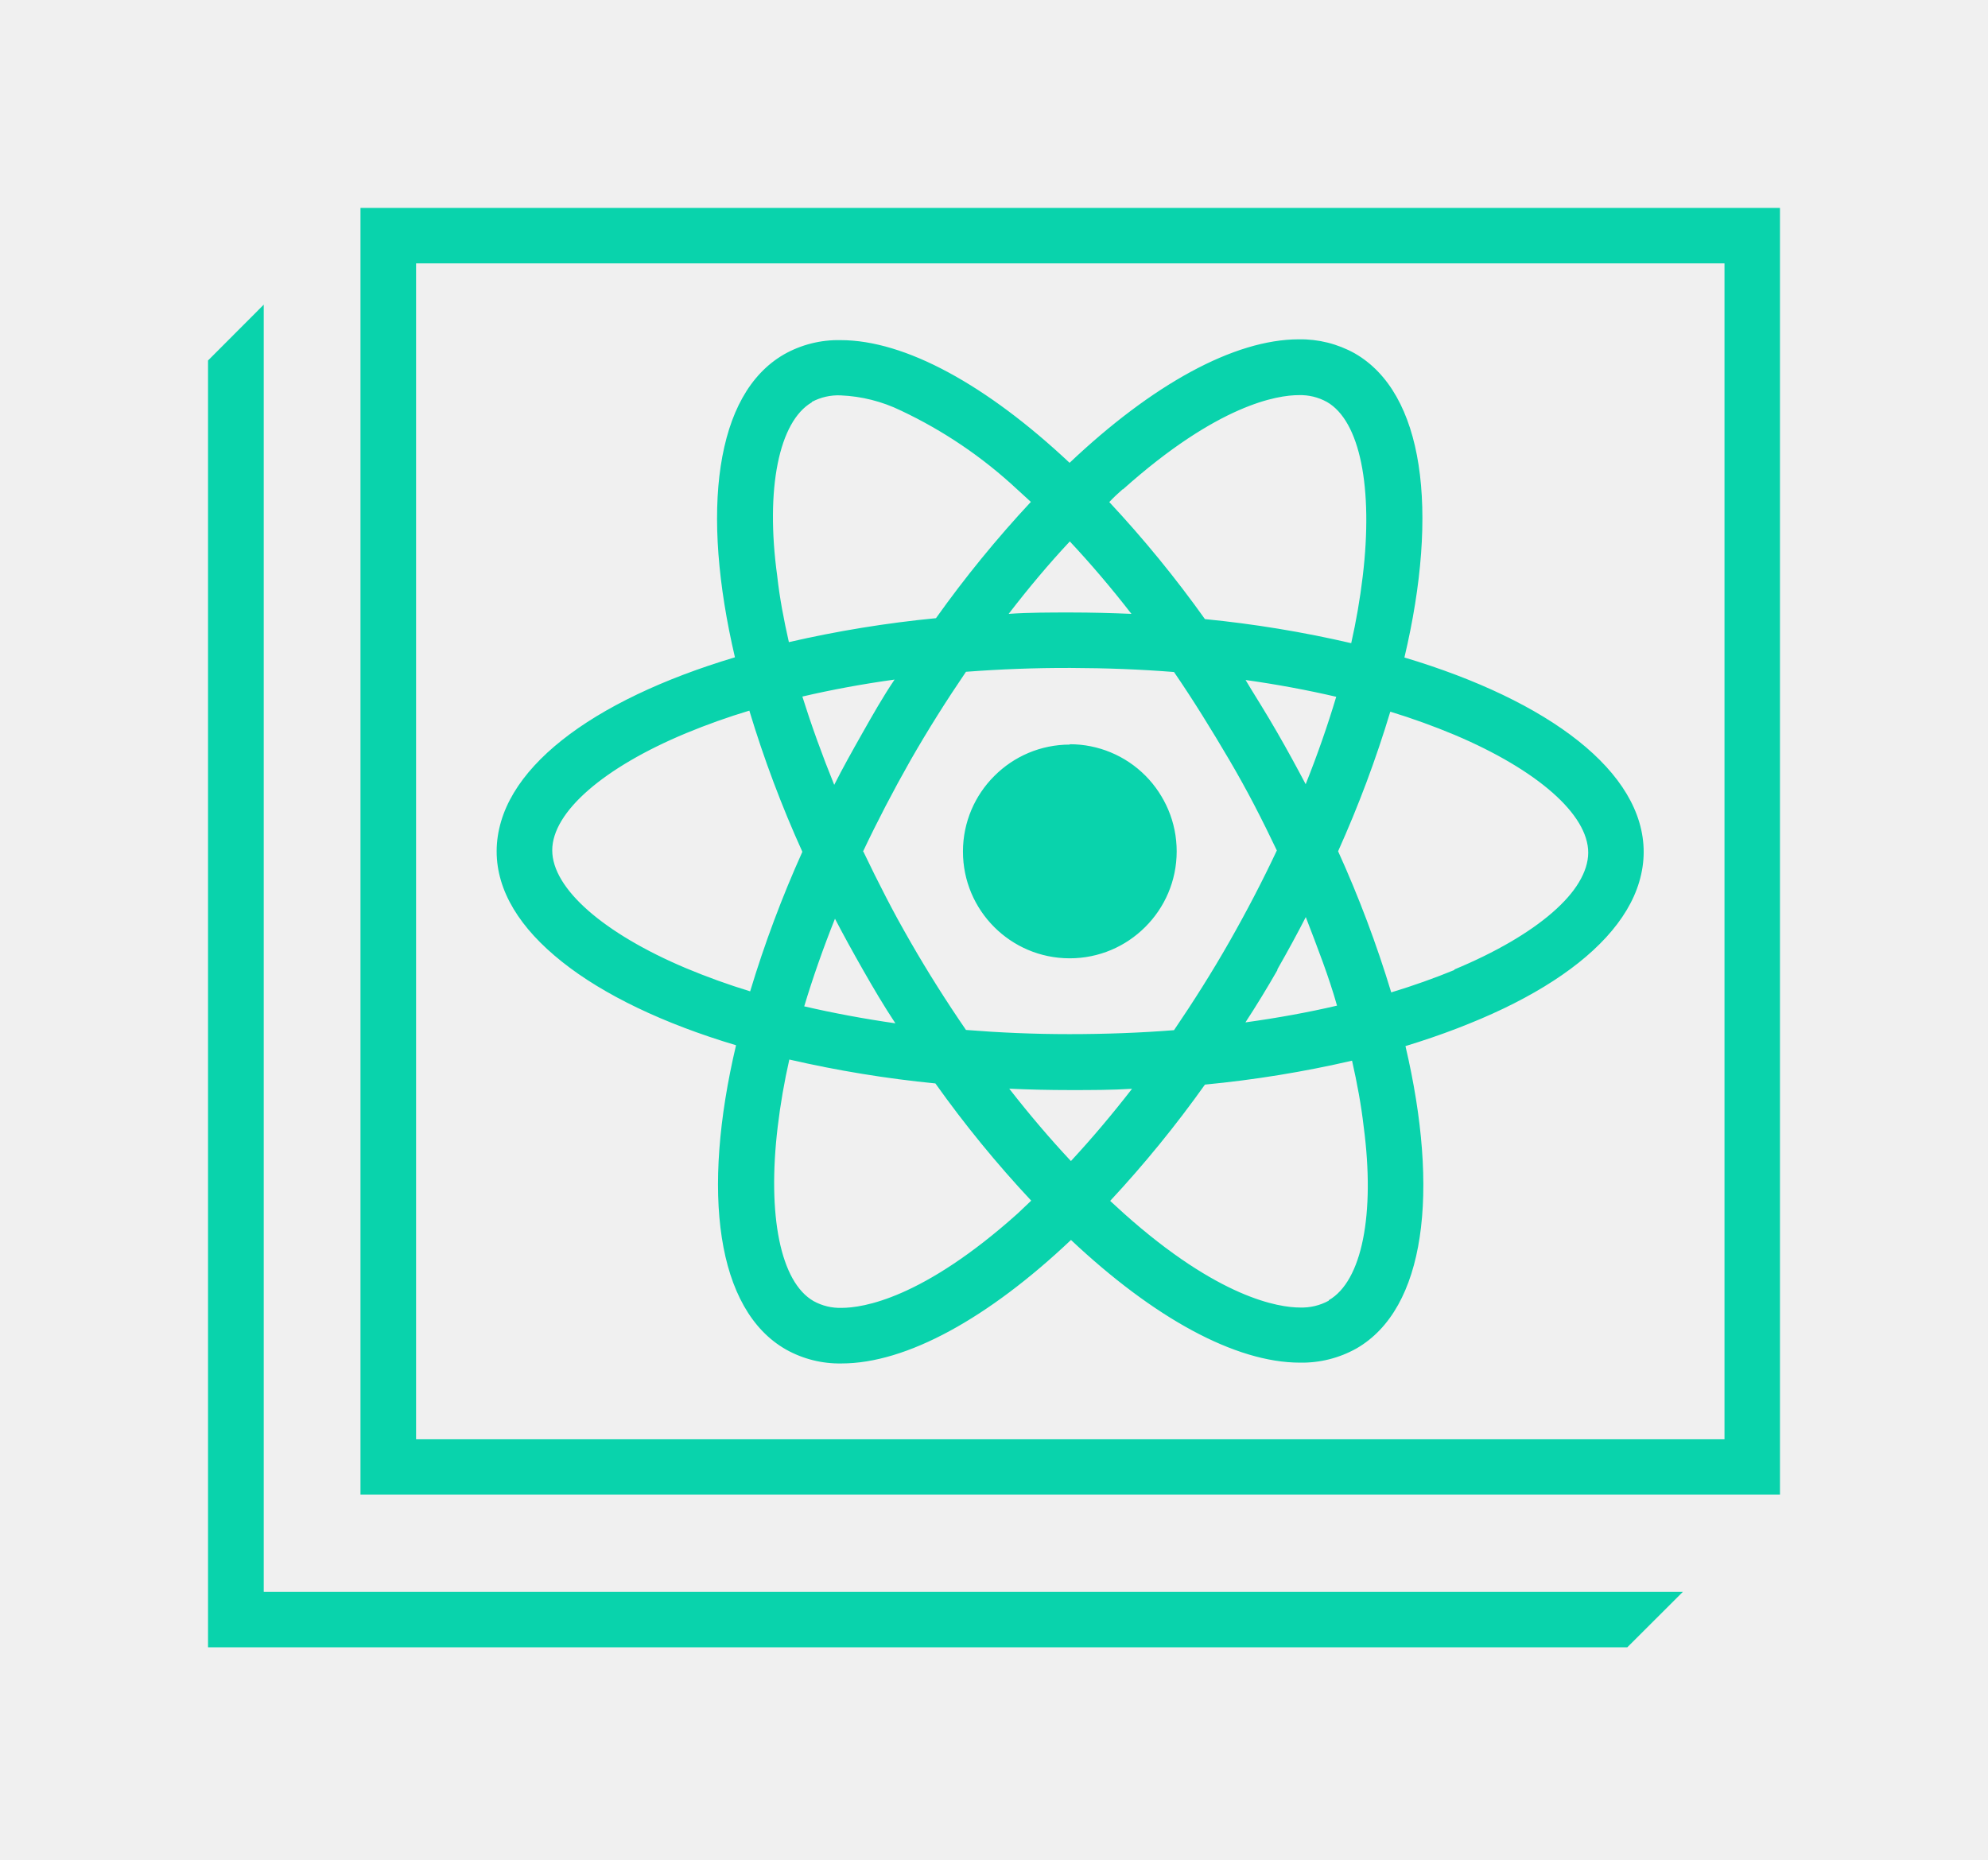
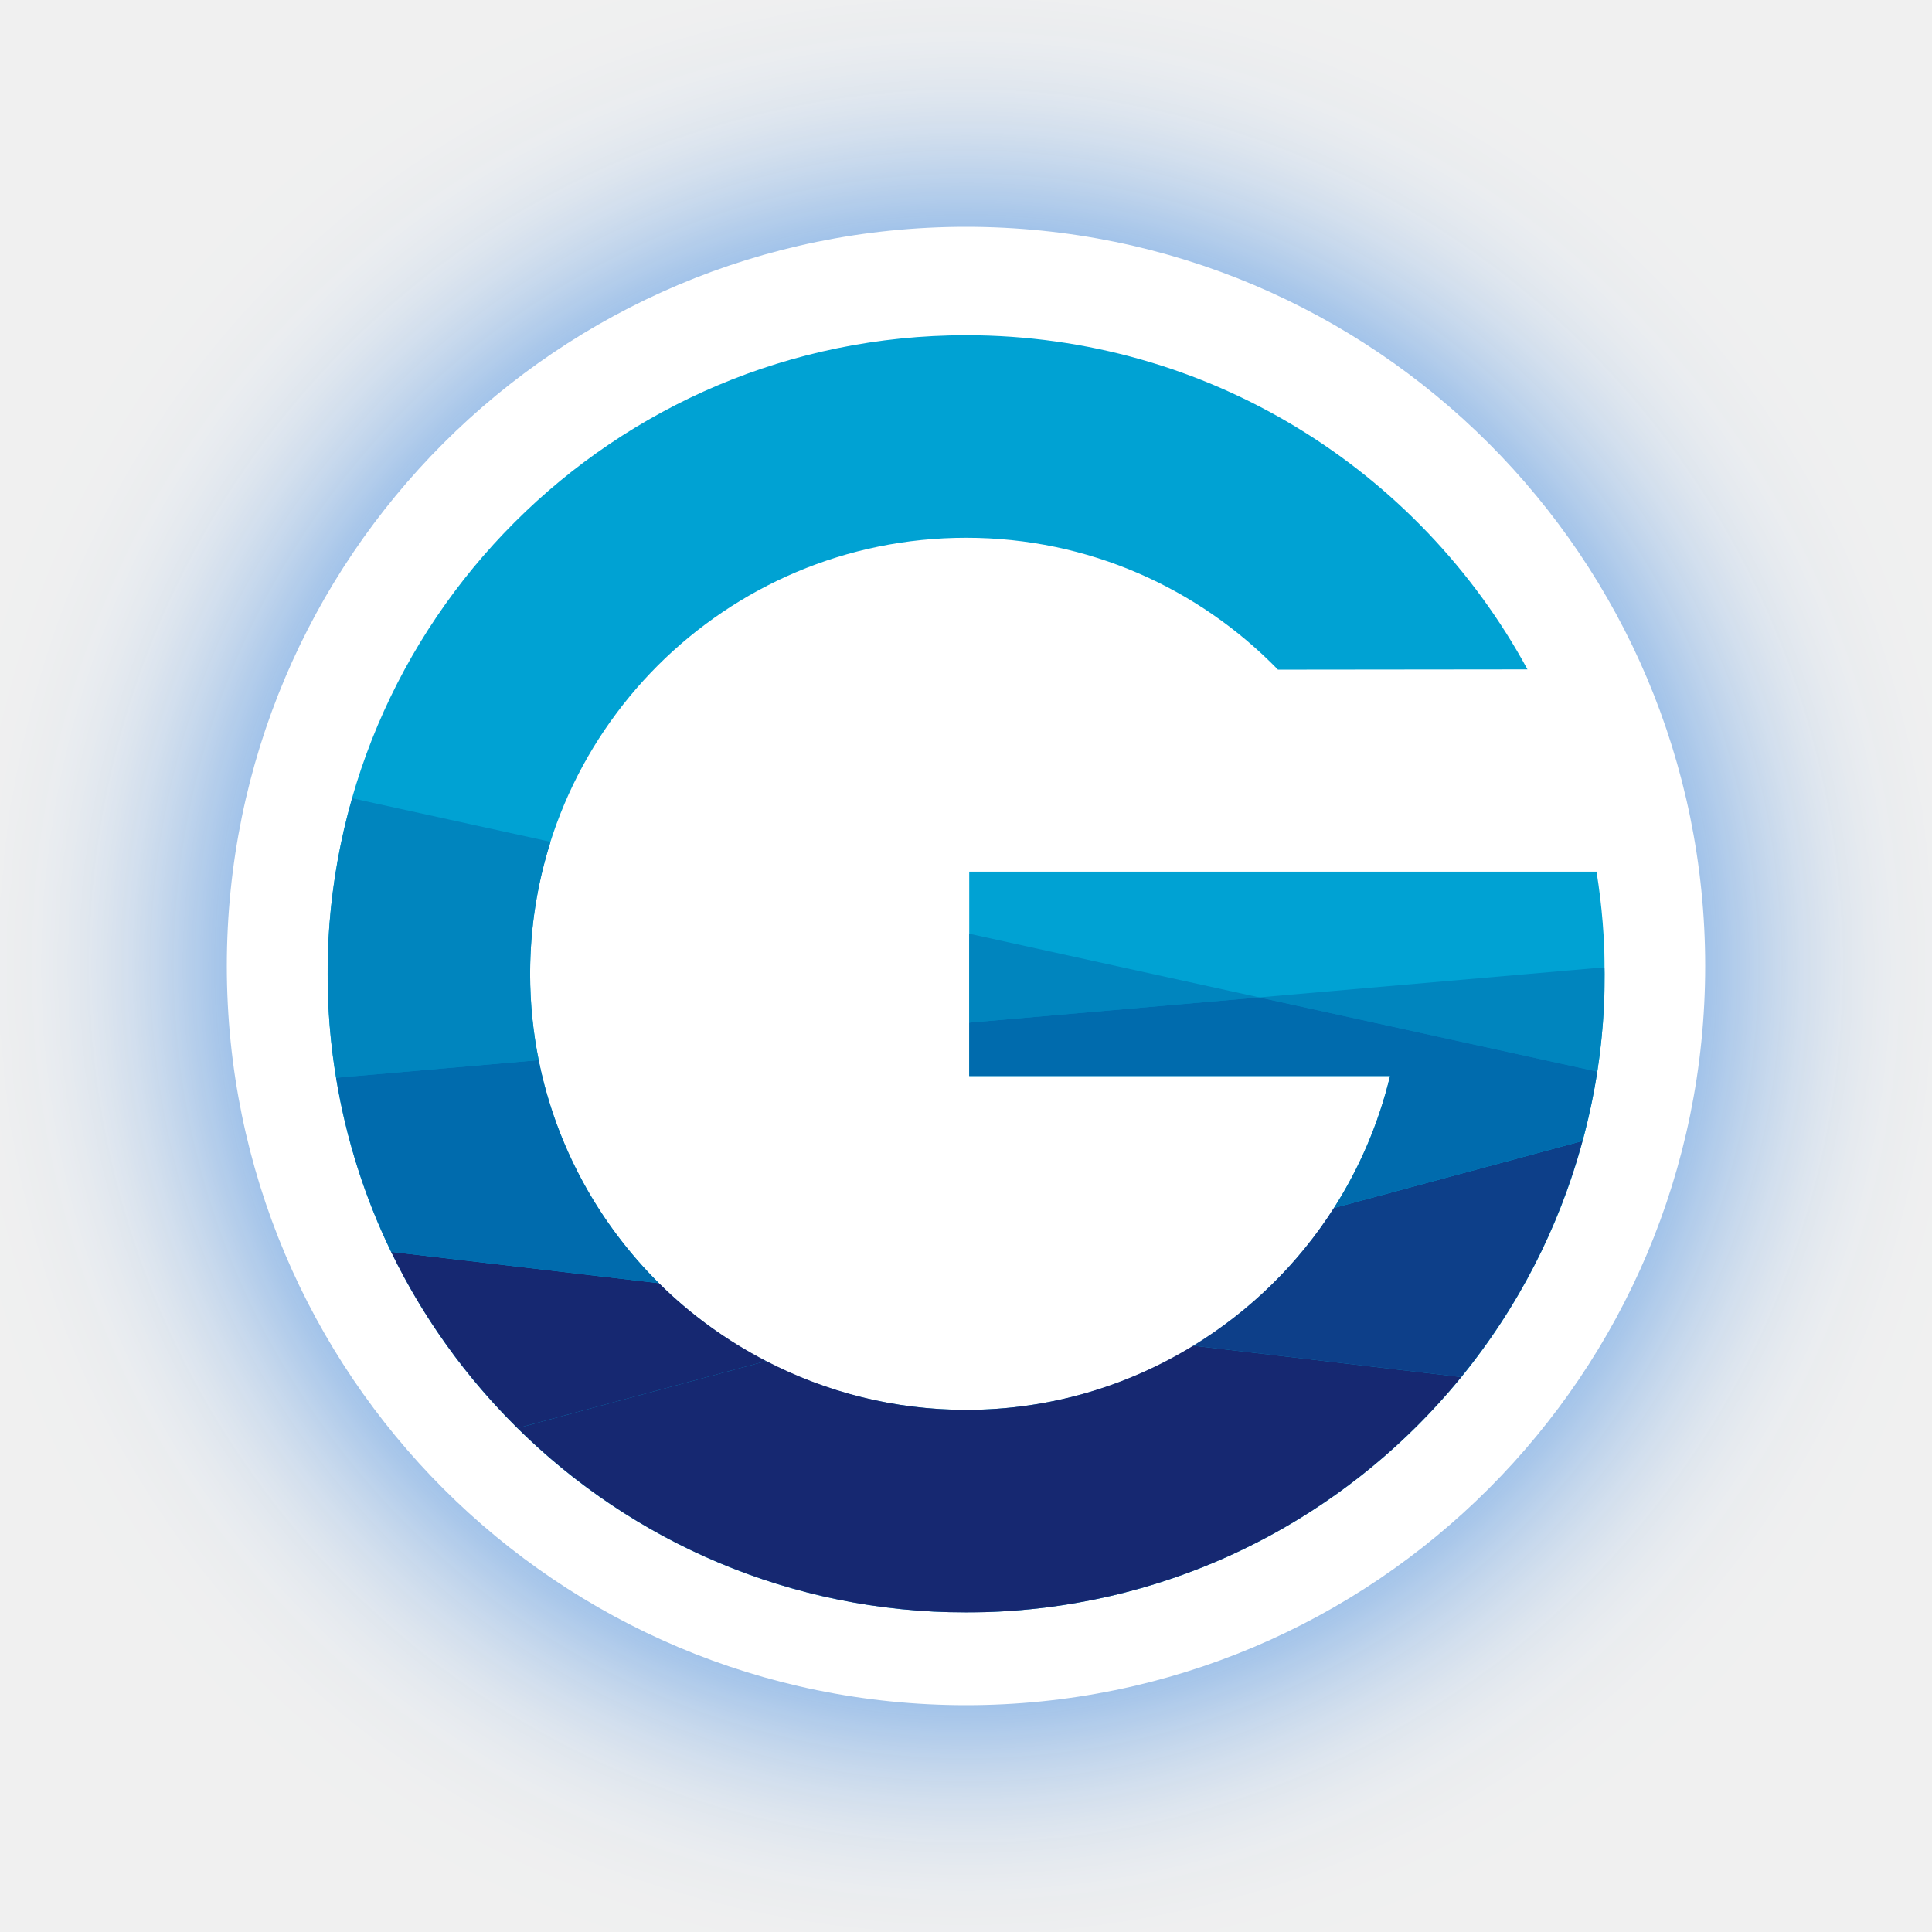
- <svg xmlns="http://www.w3.org/2000/svg" viewBox="0 0 170.96 159.93">
+ <svg xmlns="http://www.w3.org/2000/svg" xmlns:xlink="http://www.w3.org/1999/xlink" width="150" height="150" viewBox="0 0 477 477" version="1.1">
  <defs>
-     <style>.cls-1{fill:#09d3ac;}</style>
+     <circle id="path-1" cx="182.5" cy="182.5" r="182.5" />
+     <filter x="-23.8%" y="-23.8%" width="147.7%" height="147.7%" filterUnits="objectBoundingBox" id="filter-2">
+       <feOffset dx="0" dy="0" in="SourceAlpha" result="shadowOffsetOuter1" />
+       <feGaussianBlur stdDeviation="29" in="shadowOffsetOuter1" result="shadowBlurOuter1" />
+       <feColorMatrix values="0 0 0 0 0.289   0 0 0 0 0.565   0 0 0 0 0.886  0 0 0 1 0" type="matrix" in="shadowBlurOuter1" />
+     </filter>
+     <polygon id="path-3" points="315.33 0.464 315.33 315.793 0 315.793 0 0.464" />
+     <polygon id="path-5" points="2.90533094e-15 69.319 2.90533094e-15 0.316 55.055 0.316 55.055 69.319 0 69.319" />
+     <polygon id="path-7" points="86.056 26.541 86.056 0.789 0.733 0.789 0.733 26.541 86.056 26.541" />
  </defs>
-   <path class="cls-1" d="M141.35,73.27c0-6.89-8.11-13-20.58-16.73,3-12.67,1.69-22.75-4.28-26.16a9.55,9.55,0,0,0-4.79-1.2c-5.57,0-12.61,3.89-19.72,10.62-7.11-6.68-14.13-10.55-19.69-10.55a9.46,9.46,0,0,0-4.86,1.22c-5.94,3.42-7.17,13.44-4.21,26.05-12.41,3.71-20.48,9.77-20.5,16.63s8.12,13,20.59,16.72c-3,12.68-1.7,22.75,4.28,26.16a9.41,9.41,0,0,0,4.78,1.2c5.58,0,12.62-3.89,19.73-10.62,7.1,6.68,14.12,10.55,19.69,10.55a9.59,9.59,0,0,0,4.86-1.22c5.94-3.42,7.16-13.44,4.21-26C133.27,86.18,141.34,80.12,141.35,73.27ZM96.56,42.06c8.19-7.33,13.31-8.12,15.13-8.12h0a4.71,4.71,0,0,1,2.42.58c2.86,1.63,4,7.38,3.09,15a56.73,56.73,0,0,1-1,5.79,97.7,97.7,0,0,0-12.58-2.07,98.47,98.47,0,0,0-8.24-10.08C95.75,42.79,96.15,42.42,96.56,42.06ZM71.77,78.94c.78,1.5,1.61,3,2.47,4.51S76,86.49,77,88c-2.71-.39-5.34-.88-7.84-1.46C69.86,84,70.75,81.5,71.77,78.94ZM69,59.9c2.53-.59,5.18-1.08,7.93-1.46-1,1.48-1.86,3-2.76,4.59s-1.69,3-2.46,4.52Q70.18,63.65,69,59.9Zm5.21,13.34q1.86-3.93,4.09-7.86c1.5-2.62,3.11-5.17,4.77-7.61,2.91-.22,5.91-.34,9-.33s6,.12,8.89.35c1.66,2.42,3.25,5,4.75,7.55s2.88,5.22,4.12,7.83c-1.23,2.62-2.6,5.25-4.08,7.85s-3.11,5.18-4.77,7.62c-2.91.23-5.91.34-9,.34s-6-.13-8.89-.36c-1.66-2.42-3.26-4.94-4.76-7.55S75.5,75.85,74.25,73.24Zm32.86-14.77c2.72.38,5.35.87,7.84,1.45-.74,2.47-1.62,5-2.64,7.55-.79-1.5-1.61-3-2.48-4.51S108,59.93,107.11,58.47Zm2.76,24.92q1.29-2.27,2.46-4.53c1,2.6,2,5.16,2.7,7.66-2.52.59-5.17,1.07-7.92,1.45Q108.52,85.75,109.87,83.39ZM92,46.56c1.8,1.92,3.57,4,5.3,6.23-1.71-.07-3.46-.12-5.23-.12s-3.58,0-5.33.12C88.45,50.57,90.2,48.48,92,46.56Zm-22.18-12A4.82,4.82,0,0,1,72.29,34a13.11,13.11,0,0,1,5.19,1.31,39.07,39.07,0,0,1,10,6.78l1.17,1.07a98.49,98.49,0,0,0-8.16,10,98.88,98.88,0,0,0-12.65,2.06c-.44-1.94-.8-3.84-1-5.67C65.8,42,67,36.24,69.81,34.6ZM64.53,85.26a58.75,58.75,0,0,1-5.54-2c-7.1-3-11.5-6.85-11.5-10.14S51.91,66,59,63.05a57.63,57.63,0,0,1,5.44-1.94A97.93,97.93,0,0,0,69,73.25,98.72,98.72,0,0,0,64.53,85.26Zm23,19.1c-8.19,7.33-13.31,8.11-15.14,8.11a4.69,4.69,0,0,1-2.42-.58c-2.86-1.63-4-7.38-3.09-15a56.07,56.07,0,0,1,1-5.78,99.51,99.51,0,0,0,12.58,2.06,97.17,97.17,0,0,0,8.24,10.08Zm4.57-4.51c-1.8-1.92-3.57-4-5.31-6.23,1.72.08,3.47.12,5.24.12s3.58,0,5.33-.11C95.63,95.85,93.87,97.93,92.09,99.85Zm22.18,12a4.82,4.82,0,0,1-2.48.59c-1.82,0-7-.8-15.16-8.1l-1.17-1.07a98.44,98.44,0,0,0,8.15-10,97,97,0,0,0,12.66-2.06c.44,1.94.79,3.84,1,5.67C118.27,104.42,117.12,110.18,114.27,111.81Zm10.8-28.44c-1.71.7-3.52,1.35-5.44,1.93a98.54,98.54,0,0,0-4.57-12.14,98.1,98.1,0,0,0,4.49-12,58.75,58.75,0,0,1,5.54,2c7.09,3,11.5,6.85,11.49,10.14S132.17,80.42,125.07,83.37ZM92,82.39a9.18,9.18,0,1,0-9.17-9.19A9.17,9.17,0,0,0,92,82.39ZM31,17.88V128.53H153.07V17.88ZM148.3,123.77H35.78V22.65H148.3Zm-85-33.9c-3,12.68-1.7,22.75,4.28,26.16a9.41,9.41,0,0,0,4.78,1.2c5.58,0,12.62-3.89,19.73-10.62,7.1,6.68,14.12,10.55,19.69,10.55a9.59,9.59,0,0,0,4.86-1.22c5.94-3.42,7.16-13.44,4.21-26,12.41-3.72,20.48-9.78,20.49-16.63s-8.11-13-20.58-16.73c3-12.67,1.69-22.75-4.28-26.16a9.55,9.55,0,0,0-4.79-1.2c-5.57,0-12.61,3.89-19.72,10.62-7.11-6.68-14.13-10.55-19.69-10.55a9.46,9.46,0,0,0-4.86,1.22c-5.94,3.42-7.17,13.44-4.21,26.05-12.41,3.71-20.48,9.77-20.5,16.63S50.84,86.13,63.31,89.87Zm24.21,14.49c-8.19,7.33-13.31,8.11-15.14,8.11a4.69,4.69,0,0,1-2.42-.58c-2.86-1.63-4-7.38-3.09-15a56.07,56.07,0,0,1,1-5.78,99.51,99.51,0,0,0,12.58,2.06,97.17,97.17,0,0,0,8.24,10.08Zm24.79-36.89c-.79-1.5-1.61-3-2.48-4.51s-1.8-3-2.72-4.49c2.72.38,5.35.87,7.84,1.45C114.21,62.39,113.33,64.92,112.31,67.47Zm2.72,19c-2.52.59-5.17,1.07-7.92,1.45q1.41-2.22,2.76-4.58t2.46-4.53C113.37,81.46,114.28,84,115,86.52Zm-5.21-13.35c-1.23,2.62-2.6,5.25-4.08,7.85s-3.11,5.18-4.77,7.62c-2.91.23-5.91.34-9,.34s-6-.13-8.89-.36c-1.66-2.42-3.26-4.94-4.76-7.55s-2.87-5.22-4.12-7.83q1.86-3.93,4.09-7.86c1.5-2.62,3.11-5.17,4.77-7.61,2.91-.22,5.91-.34,9-.33s6,.12,8.89.35c1.66,2.42,3.25,5,4.75,7.55S108.58,70.56,109.82,73.17ZM77,88c-2.71-.39-5.34-.88-7.84-1.46.74-2.46,1.63-5,2.65-7.55.78,1.5,1.61,3,2.47,4.51S76,86.49,77,88ZM74.21,63c-.87,1.5-1.69,3-2.46,4.52Q70.18,63.65,69,59.9c2.53-.59,5.18-1.08,7.93-1.46C76,59.92,75.11,61.45,74.21,63ZM92.09,99.85c-1.8-1.92-3.57-4-5.31-6.23,1.72.08,3.47.12,5.24.12s3.58,0,5.33-.11C95.63,95.85,93.87,97.93,92.09,99.85Zm22.18,12a4.82,4.82,0,0,1-2.48.59c-1.82,0-7-.8-15.16-8.1l-1.17-1.07a98.44,98.44,0,0,0,8.15-10,97,97,0,0,0,12.66-2.06c.44,1.94.79,3.84,1,5.67C118.27,104.42,117.12,110.18,114.27,111.81Zm5.28-50.66a58.75,58.75,0,0,1,5.54,2c7.09,3,11.5,6.85,11.49,10.14s-4.41,7.16-11.51,10.11c-1.71.7-3.52,1.35-5.44,1.93a98.54,98.54,0,0,0-4.57-12.14A98.1,98.1,0,0,0,119.55,61.15Zm-23-19.09c8.19-7.33,13.31-8.12,15.13-8.12h0a4.71,4.71,0,0,1,2.42.58c2.86,1.63,4,7.38,3.09,15a56.73,56.73,0,0,1-1,5.79,97.7,97.7,0,0,0-12.58-2.07,98.47,98.47,0,0,0-8.24-10.08C95.75,42.79,96.15,42.42,96.56,42.06ZM92,46.56c1.8,1.92,3.57,4,5.3,6.23-1.71-.07-3.46-.12-5.23-.12s-3.58,0-5.33.12C88.45,50.57,90.2,48.48,92,46.56Zm-22.18-12A4.82,4.82,0,0,1,72.29,34a13.11,13.11,0,0,1,5.19,1.31,39.07,39.07,0,0,1,10,6.78l1.17,1.07a98.49,98.49,0,0,0-8.16,10,98.88,98.88,0,0,0-12.65,2.06c-.44-1.94-.8-3.84-1-5.67C65.8,42,67,36.24,69.81,34.6ZM59,63.05a57.63,57.63,0,0,1,5.44-1.94A97.93,97.93,0,0,0,69,73.25a98.72,98.72,0,0,0-4.49,12,58.75,58.75,0,0,1-5.54-2c-7.1-3-11.5-6.85-11.5-10.14S51.91,66,59,63.05Zm33,1a9.18,9.18,0,1,0,9.17,9.19A9.17,9.17,0,0,0,92,64Zm0,0a9.18,9.18,0,1,0,9.17,9.19A9.17,9.17,0,0,0,92,64Zm0,0a9.18,9.18,0,1,0,9.17,9.19A9.17,9.17,0,0,0,92,64Zm49.35,9.24c0-6.89-8.11-13-20.58-16.73,3-12.67,1.69-22.75-4.28-26.16a9.55,9.55,0,0,0-4.79-1.2c-5.57,0-12.61,3.89-19.72,10.62-7.11-6.68-14.13-10.55-19.69-10.55a9.46,9.46,0,0,0-4.86,1.22c-5.94,3.42-7.17,13.44-4.21,26.05-12.41,3.71-20.48,9.77-20.5,16.63s8.12,13,20.59,16.72c-3,12.68-1.7,22.75,4.28,26.16a9.41,9.41,0,0,0,4.78,1.2c5.58,0,12.62-3.89,19.73-10.62,7.1,6.68,14.12,10.55,19.69,10.55a9.59,9.59,0,0,0,4.86-1.22c5.94-3.42,7.16-13.44,4.21-26C133.27,86.18,141.34,80.12,141.35,73.27ZM96.56,42.06c8.19-7.33,13.31-8.12,15.13-8.12h0a4.71,4.71,0,0,1,2.42.58c2.86,1.63,4,7.38,3.09,15a56.73,56.73,0,0,1-1,5.79,97.7,97.7,0,0,0-12.58-2.07,98.47,98.47,0,0,0-8.24-10.08C95.75,42.79,96.15,42.42,96.56,42.06ZM71.77,78.94c.78,1.5,1.61,3,2.47,4.51S76,86.49,77,88c-2.71-.39-5.34-.88-7.84-1.46C69.86,84,70.75,81.5,71.77,78.94ZM69,59.9c2.53-.59,5.18-1.08,7.93-1.46-1,1.48-1.86,3-2.76,4.59s-1.69,3-2.46,4.52Q70.18,63.65,69,59.9Zm5.21,13.34q1.86-3.93,4.09-7.86c1.5-2.62,3.11-5.17,4.77-7.61,2.91-.22,5.91-.34,9-.33s6,.12,8.89.35c1.66,2.42,3.25,5,4.75,7.55s2.88,5.22,4.12,7.83c-1.23,2.62-2.6,5.25-4.08,7.85s-3.11,5.18-4.77,7.62c-2.91.23-5.91.34-9,.34s-6-.13-8.89-.36c-1.66-2.42-3.26-4.94-4.76-7.55S75.5,75.85,74.25,73.24Zm32.86-14.77c2.72.38,5.35.87,7.84,1.45-.74,2.47-1.62,5-2.64,7.55-.79-1.5-1.61-3-2.48-4.51S108,59.93,107.11,58.47Zm2.76,24.92q1.29-2.27,2.46-4.53c1,2.6,2,5.16,2.7,7.66-2.52.59-5.17,1.07-7.92,1.45Q108.52,85.75,109.87,83.39ZM92,46.56c1.8,1.92,3.57,4,5.3,6.23-1.71-.07-3.46-.12-5.23-.12s-3.58,0-5.33.12C88.45,50.57,90.2,48.48,92,46.56Zm-22.18-12A4.82,4.82,0,0,1,72.29,34a13.11,13.11,0,0,1,5.19,1.31,39.07,39.07,0,0,1,10,6.78l1.17,1.07a98.49,98.49,0,0,0-8.16,10,98.88,98.88,0,0,0-12.65,2.06c-.44-1.94-.8-3.84-1-5.67C65.8,42,67,36.24,69.81,34.6ZM64.53,85.26a58.75,58.75,0,0,1-5.54-2c-7.1-3-11.5-6.85-11.5-10.14S51.91,66,59,63.05a57.63,57.63,0,0,1,5.44-1.94A97.93,97.93,0,0,0,69,73.25,98.72,98.72,0,0,0,64.53,85.26Zm23,19.1c-8.19,7.33-13.31,8.11-15.14,8.11a4.69,4.69,0,0,1-2.42-.58c-2.86-1.63-4-7.38-3.09-15a56.07,56.07,0,0,1,1-5.78,99.51,99.51,0,0,0,12.58,2.06,97.17,97.17,0,0,0,8.24,10.08Zm4.57-4.51c-1.8-1.92-3.57-4-5.31-6.23,1.72.08,3.47.12,5.24.12s3.58,0,5.33-.11C95.63,95.85,93.87,97.93,92.09,99.85Zm22.18,12a4.82,4.82,0,0,1-2.48.59c-1.82,0-7-.8-15.16-8.1l-1.17-1.07a98.44,98.44,0,0,0,8.15-10,97,97,0,0,0,12.66-2.06c.44,1.94.79,3.84,1,5.67C118.27,104.42,117.12,110.18,114.27,111.81Zm10.8-28.44c-1.71.7-3.52,1.35-5.44,1.93a98.54,98.54,0,0,0-4.57-12.14,98.1,98.1,0,0,0,4.49-12,58.75,58.75,0,0,1,5.54,2c7.09,3,11.5,6.85,11.49,10.14S132.17,80.42,125.07,83.37ZM92,82.39a9.18,9.18,0,1,0-9.17-9.19A9.17,9.17,0,0,0,92,82.39Zm-69.32,54.5V26.2L17.89,31V141.66H139.94l4.78-4.77Z" />
+   <g id="GT_LOGO" stroke="none" stroke-width="1" fill="none" fill-rule="evenodd">
+     <g id="Group-13" transform="translate(56, 56)">
+       <g id="Group-11-Copy">
+         <g id="Group-7-Copy-2">
+           <g id="Group-Copy">
+             <g id="Oval-Copy-2">
+               <use fill="black" fill-opacity="1" filter="url(#filter-2)" xlink:href="#path-1" />
+               <use fill="#FFFFFF" fill-rule="evenodd" xlink:href="#path-1" />
+             </g>
+             <g id="Page-1" transform="translate(24.87407, 26.22593)">
+               <g id="Group-3" transform="translate(0, 0.077001)">
+                 <mask id="mask-4" fill="white">
+                   <use xlink:href="#path-3" />
+                 </mask>
+                 <g id="Clip-2" />
+                 <path d="M313.446,132.902 L313.295,132.902 L262.322,132.902 L158.422,132.902 L158.422,183.356 L262.322,183.356 C250.967,230.638 208.434,265.786 157.665,265.786 C98.205,265.786 50.006,217.587 50.006,158.127 C50.006,98.667 98.205,50.468 157.665,50.468 C187.886,50.468 215.122,62.965 234.645,83.033 L296.251,82.968 C269.555,33.83 217.519,0.464 157.665,0.464 C70.589,0.464 -0.002,71.055 -0.002,158.127 C-0.002,245.203 70.589,315.794 157.665,315.794 C244.742,315.794 315.332,245.203 315.332,158.127 C315.332,149.613 314.632,141.264 313.334,133.119 L313.446,132.902 Z" id="Fill-1" fill="#00A2D3" mask="url(#mask-4)" />
+               </g>
+               <path d="M309.838,199.467 L248.458,216.022 C239.642,229.844 227.715,241.455 213.721,250.02 L279.903,257.763 C293.668,240.884 303.985,221.097 309.838,199.467" id="Fill-4" fill="#0D3F89" />
+               <path d="M81.823,234.59 L15.697,226.855 C23.579,243.12 34.177,257.816 46.896,270.374 L108.311,253.814 C98.517,248.749 89.575,242.286 81.823,234.59" id="Fill-6" fill="#162871" />
+               <path d="M213.722,250.02 C197.387,260.026 178.228,265.866 157.667,265.866 C139.857,265.866 123.102,261.466 108.308,253.814 L46.897,270.378 C75.37,298.496 114.485,315.869 157.667,315.869 C206.978,315.869 250.99,293.214 279.9,257.763 L213.722,250.02 Z" id="Fill-8" fill="#162871" />
+               <g id="Group-12" transform="translate(0, 114.5511)">
+                 <mask id="mask-6" fill="white">
+                   <use xlink:href="#path-5" />
+                 </mask>
+                 <g id="Clip-11" />
+                 <path d="M50.006,43.653 C50.006,32.293 51.793,21.348 55.055,11.066 L6.081,0.316 C2.149,14.089 -0.001,28.616 -0.001,43.653 C-0.001,52.395 0.743,60.961 2.114,69.319 L52.135,64.962 C50.75,58.071 50.006,50.951 50.006,43.653" id="Fill-10" fill="#0085BE" mask="url(#mask-6)" />
+               </g>
+               <polygon id="Fill-13" fill="#0085BE" points="158.423 170.259 230.008 164.025 158.423 148.309" />
+               <g id="Group-17" transform="translate(229.2741, 155.8103)">
+                 <mask id="mask-8" fill="white">
+                   <use xlink:href="#path-7" />
+                 </mask>
+                 <g id="Clip-16" />
+                 <path d="M84.215,26.541 C85.426,18.668 86.057,10.605 86.057,2.394 C86.057,1.853 85.997,1.33 85.992,0.789 L0.733,8.217 L84.215,26.541 Z" id="Fill-15" fill="#0085BE" mask="url(#mask-8)" />
+               </g>
+               <path d="M15.699,226.855 L81.825,234.59 C66.978,219.851 56.414,200.826 52.132,179.516 L2.111,183.868 C4.594,199.031 9.214,213.475 15.699,226.855" id="Fill-18" fill="#006BAD" />
+               <path d="M309.838,199.467 C311.352,193.878 312.594,188.172 313.489,182.349 L230.008,164.025 L158.422,170.258 L158.422,183.431 L262.322,183.431 C259.506,195.159 254.761,206.138 248.458,216.022 L309.838,199.467 Z" id="Fill-20" fill="#006BAD" />
+             </g>
+           </g>
+         </g>
+       </g>
+     </g>
+   </g>
</svg>
